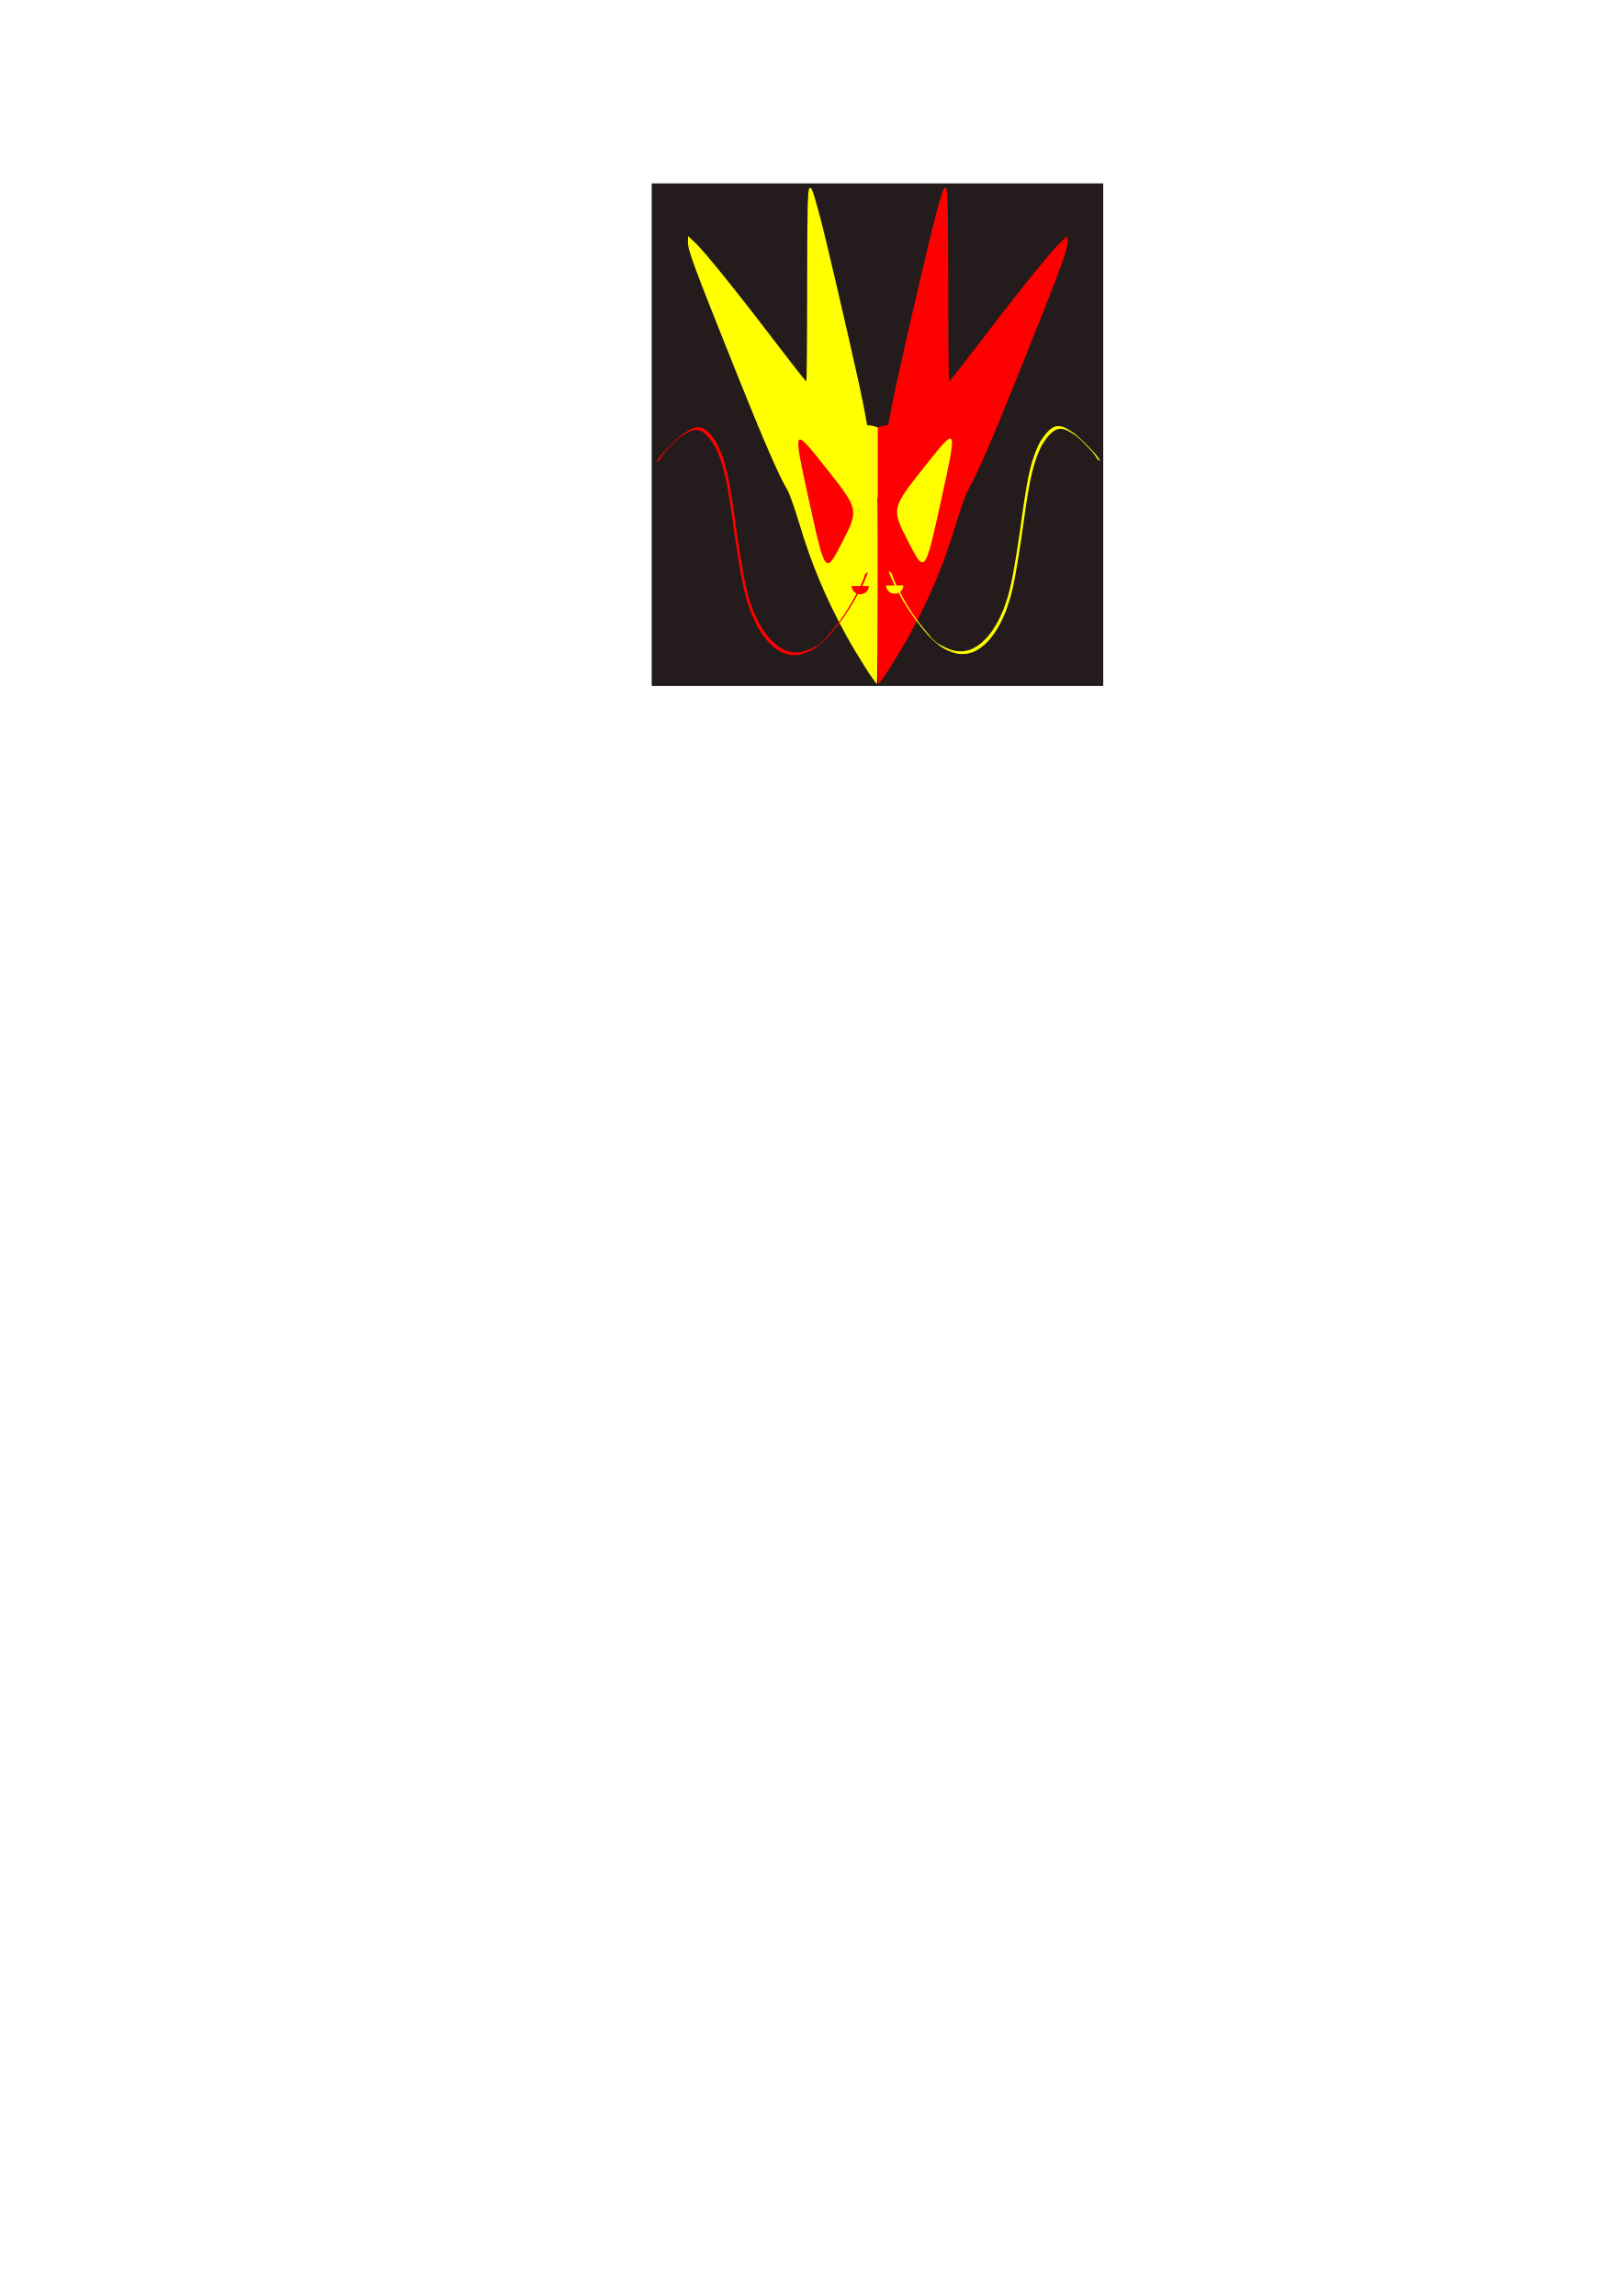
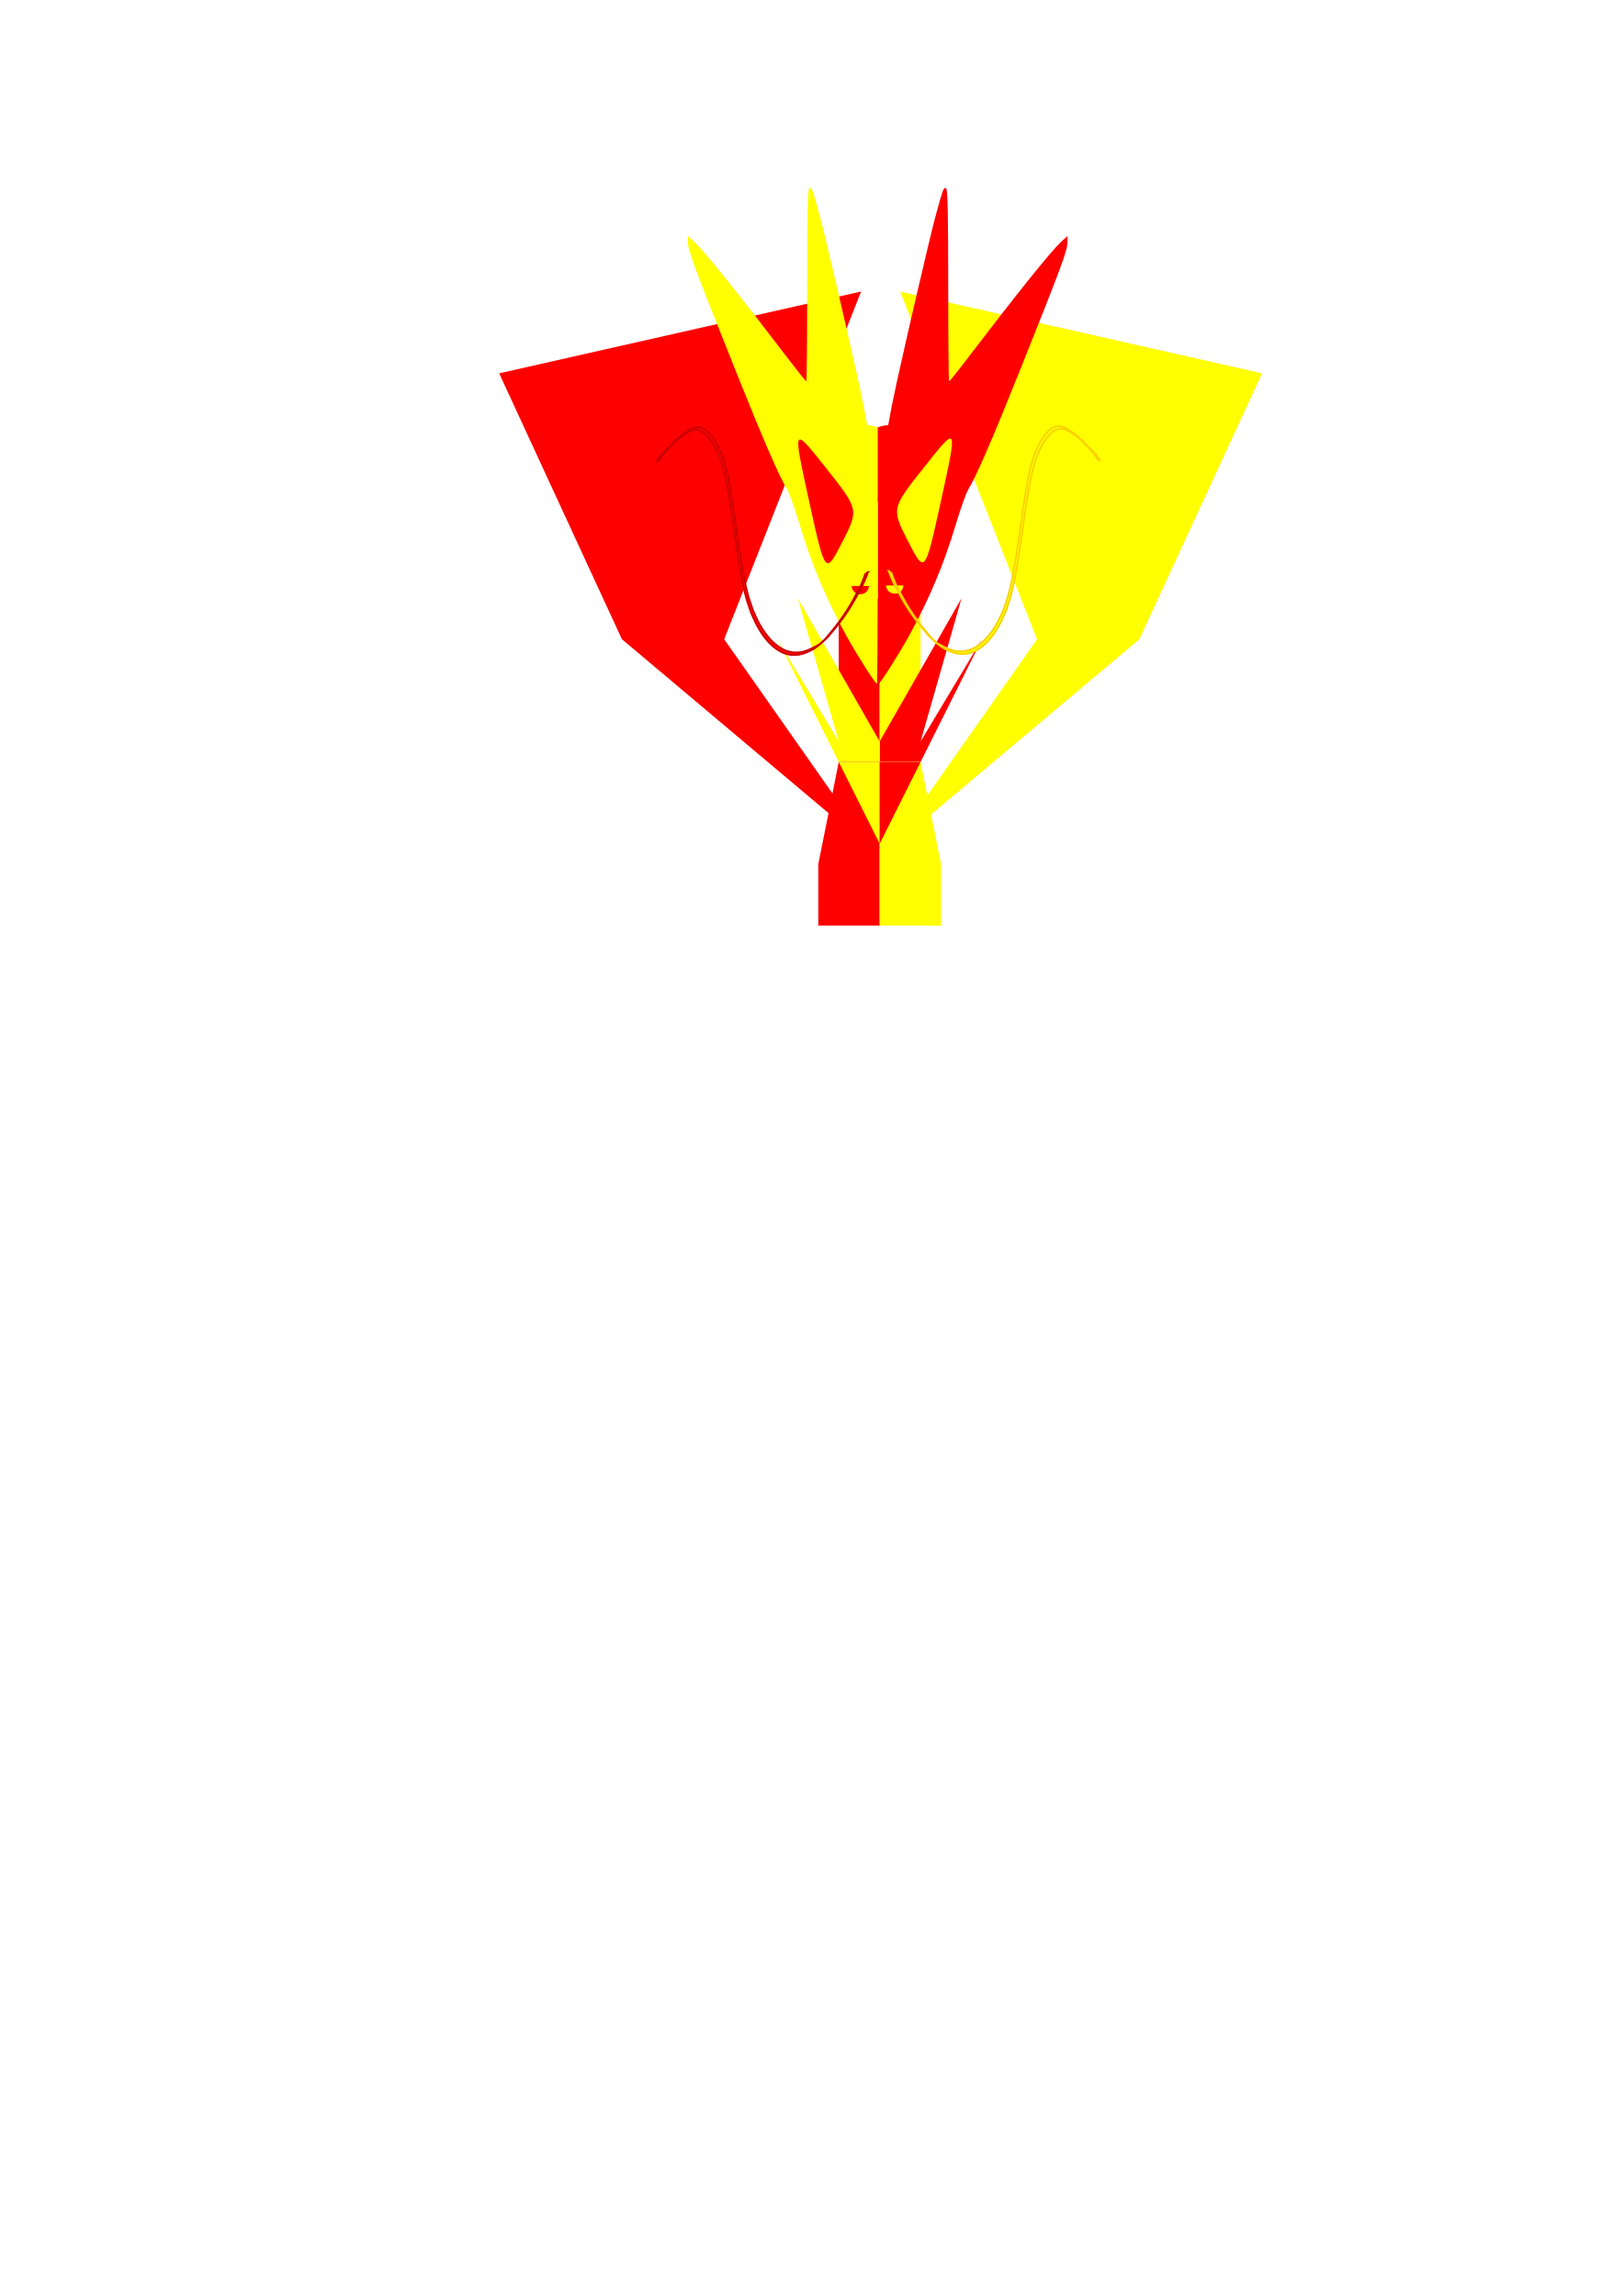
<svg xmlns="http://www.w3.org/2000/svg" width="210mm" height="297mm" viewBox="0 0 210 297" version="1.1" id="svg33">
  <defs id="defs27" />
-   <g id="layer8">
-     <rect style="fill:#241c1c;stroke-width:0.207" id="rect322" width="58.397" height="65.012" x="84.289" y="23.723" />
+   <g id="layer8" />
+   <g id="layer2">
+     <rect style="fill:#ff0000;stroke:#0000ff;stroke-width:0.165;stroke-miterlimit:4;stroke-dasharray:none;stroke-opacity:0" id="rect25" width="5.292" height="18.521" x="108.479" y="77.396" ry="3.9559818e-006" />
+     <rect style="fill:#ffff00;stroke:#0000ff;stroke-width:0.165;stroke-miterlimit:4;stroke-dasharray:none;stroke-opacity:0" id="rect25-3" width="5.292" height="18.521" x="113.771" y="77.396" ry="3.9559818e-006" />
+   </g>
+   <g id="layer3">
+     <path style="fill:#ff0000;stroke:none;stroke-width:0.265;stroke-linecap:butt;stroke-linejoin:miter;stroke-miterlimit:4;stroke-dasharray:none;stroke-opacity:1" d="M 113.771,95.917 124.354,77.396 119.062,95.917 127,82.688 l -7.938,15.875 -5.292,0 v -2.646" id="path45" />
+     <path style="fill:#ffff00;stroke:none;stroke-width:0.265;stroke-linecap:butt;stroke-linejoin:miter;stroke-miterlimit:4;stroke-dasharray:none;stroke-opacity:1" d="m 113.771,95.917 -10.583,-18.521 5.292,18.521 -7.938,-13.229 7.938,15.875 h 5.292 v -2.646" id="path45-4" />
+     <g id="layer4">
+       <path style="fill:#ff0000;stroke:none;stroke-width:0.265px;stroke-linecap:butt;stroke-linejoin:miter;stroke-opacity:1" d="m 108.479,98.562 -2.646,13.229 v 7.938 h 7.938 V 98.562 h -5.292" id="path4557" />
+       <path style="fill:#ffff00;stroke:none;stroke-width:0.265px;stroke-linecap:butt;stroke-linejoin:miter;stroke-opacity:1" d="m 119.062,98.562 2.646,13.229 v 7.938 h -7.938 V 98.562 h 5.292" id="path4557-8" />
+     </g>
+     <g id="layer5">
+       <path style="fill:none;stroke:#000000;stroke-width:0.265px;stroke-linecap:butt;stroke-linejoin:miter;stroke-opacity:1" d="M 119.062,98.562 Z" id="path4575" />
+       <path style="fill:#ffff00;stroke:none;stroke-width:0.265px;stroke-linecap:butt;stroke-linejoin:miter;stroke-opacity:1" d="M 119.266,103.854 134.123,82.688 116.417,37.708 163.228,48.292 147.353,82.688 119.062,106.5 Z" id="path4577" />
+       <path style="fill:#ff0000;stroke:none;stroke-width:0.265px;stroke-linecap:butt;stroke-linejoin:miter;stroke-opacity:1" d="M 108.52,103.854 93.662,82.688 111.369,37.708 64.558,48.292 80.433,82.688 108.723,106.5 Z" id="path4577-5" />
+     </g>
+     <path style="fill:#ffff00;stroke:none;stroke-width:0.265px;stroke-linecap:butt;stroke-linejoin:miter;stroke-opacity:1" d="m 108.479,98.562 5.292,10.583 V 98.562 Z" id="path4598" />
+     <path style="fill:#ff0000;stroke:none;stroke-width:0.265px;stroke-linecap:butt;stroke-linejoin:miter;stroke-opacity:1" d="m 119.062,98.562 -5.292,10.583 V 98.562 Z" id="path4598-1" />
  </g>
  <g id="layer6">
    <path style="fill:#ff0000;stroke-width:0.206" d="m 113.516,74.518 c 0.005,-13.542 0.018,-13.951 0.446,-14.41 0.313,-0.336 0.442,-0.773 0.447,-1.512 0.007,-1.249 0.616,-4.794 1.575,-9.166 1.332,-6.078 4.321,-18.902 4.956,-21.261 0.996,-3.702 1.127,-4.05 1.432,-3.794 0.198,0.166 0.265,3.356 0.265,12.592 0,6.803 0.051,12.367 0.113,12.365 0.062,-0.002 0.971,-1.129 2.02,-2.504 6.722,-8.811 11.103,-14.275 12.428,-15.504 l 0.855,-0.792 0.01,0.688 c 0.015,1.152 -0.578,2.759 -6.318,17.099 -3.457,8.636 -5.491,13.318 -6.521,15.012 -0.275,0.452 -0.985,2.442 -1.579,4.422 -1.563,5.216 -3.364,9.524 -5.992,14.336 -1.346,2.465 -3.822,6.368 -4.04,6.368 -0.055,0 -0.098,-6.272 -0.095,-13.938 z" id="path165" />
    <path style="fill:#ff0000;stroke-width:0.289" id="path198" d="m -55.001,-114.931 a 4.819,4.056 0 0 1 -4.809,4.056 4.819,4.056 0 0 1 -4.829,-4.039 l 4.819,-0.017 z" transform="matrix(0,-1,-1,0,0,0)" />
    <path style="fill:#ffff00;stroke-width:0.206" d="m 113.516,74.518 c -0.005,-13.542 -0.018,-13.951 -0.446,-14.41 -0.313,-0.336 -0.442,-0.773 -0.447,-1.512 -0.007,-1.249 -0.616,-4.794 -1.575,-9.166 -1.332,-6.078 -4.321,-18.902 -4.956,-21.261 -0.996,-3.702 -1.127,-4.05 -1.432,-3.794 -0.198,0.166 -0.265,3.356 -0.265,12.592 0,6.803 -0.051,12.367 -0.113,12.365 -0.062,-0.002 -0.971,-1.129 -2.02,-2.504 C 95.541,38.016 91.161,32.552 89.835,31.323 l -0.855,-0.792 -0.009,0.688 c -0.015,1.152 0.578,2.759 6.318,17.099 3.457,8.636 5.491,13.318 6.521,15.012 0.275,0.452 0.985,2.442 1.579,4.422 1.563,5.216 3.364,9.524 5.992,14.336 1.346,2.465 3.822,6.368 4.04,6.368 0.055,0 0.098,-6.272 0.095,-13.938 z" id="path165-1" />
    <path style="fill:#ffff00;stroke-width:0.289" id="path198-2" d="m -55.001,112.102 a 4.819,4.056 0 0 1 -4.809,4.056 4.819,4.056 0 0 1 -4.829,-4.039 l 4.819,-0.017 z" transform="rotate(-90)" />
    <path style="fill:#ff0000;stroke-width:0.289" id="path245" d="m 120.534,53.232 c -0.06,0.135 -0.17,0.249 -0.263,0.369 -0.092,0.115 -0.192,0.225 -0.303,0.328 -0.154,0.13 -0.262,0.29 -0.416,0.42 0,0 -0.762,0.26 -0.762,0.26 v 0 c 0.031,-0.019 0.065,-0.036 0.092,-0.058 0.126,-0.105 0.193,-0.254 0.328,-0.354 0.11,-0.1 0.206,-0.206 0.303,-0.315 0.087,-0.117 0.198,-0.224 0.265,-0.35 0,0 0.757,-0.298 0.757,-0.298 z" />
    <rect style="fill:#ff0000;stroke-width:0.904" id="rect251" width="2.76" height="9.733" x="113.522" y="55.284" />
  </g>
  <g id="layer7">
    <path style="fill:#ff0000;stroke-width:0.265" id="path228" d="m 43.845,46.024 c -5.237,9.165 -5.237,9.165 -10.556,0.047 -5.319,-9.118 -5.319,-9.118 5.237,-9.165 10.556,-0.047 10.556,-0.047 5.319,9.118 z" transform="matrix(0.4063864,0.5162105,-0.00504061,0.757393,91.32933,12.6594)" />
    <path style="fill:#ffff00;stroke-width:0.265" id="path228-0" d="m 43.845,46.024 c -5.237,9.165 -5.237,9.165 -10.556,0.047 -5.319,-9.118 -5.319,-9.118 5.237,-9.165 10.556,-0.047 10.556,-0.047 5.319,9.118 z" transform="matrix(-0.4063865,0.5162105,0.00504061,0.757393,135.0351,12.5374)" />
    <path style="fill:#ff0000;stroke-width:0.289" id="path269" d="m 112.378,75.799 a 1.115,1.069 0 0 1 -1.113,1.069 1.115,1.069 0 0 1 -1.118,-1.065 l 1.115,-0.004 z" />
    <path style="fill:#ffff00;stroke-width:0.289" id="path269-1" d="m 116.834,75.727 a 1.115,1.069 0 0 1 -1.113,1.069 1.115,1.069 0 0 1 -1.118,-1.065 l 1.115,-0.004 z" />
-     <path style="fill:#ff0000;stroke-width:0.209" id="path290" d="m 112.254,73.989 c -0.096,0.373 -0.248,0.705 -0.388,1.037 -0.091,0.216 -0.177,0.439 -0.277,0.645 -0.266,0.546 -0.565,1.048 -0.848,1.573 -1.067,1.974 -2.336,3.621 -3.647,5.153 -0.666,0.629 -1.001,0.985 -1.755,1.497 -0.379,0.257 -1.12,0.573 -1.526,0.688 -0.704,0.2 -0.841,0.146 -1.558,0.141 -0.277,-0.07 -0.558,-0.105 -0.831,-0.211 -1.414,-0.548 -2.597,-1.869 -3.541,-3.625 -0.279,-0.519 -0.511,-1.099 -0.766,-1.649 -0.213,-0.655 -0.454,-1.288 -0.639,-1.964 -0.401,-1.459 -0.656,-2.997 -0.911,-4.531 -0.393,-2.362 -0.719,-4.75 -1.056,-7.133 -0.389,-2.453 -0.771,-4.975 -1.688,-7.083 -0.455,-1.044 -0.569,-1.108 -1.142,-1.904 -0.549,-0.61 -1.046,-1.054 -1.735,-1.012 -0.711,0.043 -1.355,0.528 -1.994,0.972 -0.204,0.176 -0.411,0.344 -0.612,0.529 -0.084,0.077 -0.16,0.171 -0.241,0.255 -0.164,0.171 -0.33,0.339 -0.495,0.51 -0.043,0.044 -0.666,0.69 -0.744,0.783 -0.088,0.104 -0.169,0.223 -0.253,0.334 -0.258,0.386 -0.14,0.195 -0.356,0.569 0,0 -0.37,0.249 -0.37,0.249 v 0 c 0.218,-0.383 0.099,-0.188 0.36,-0.581 0.085,-0.115 0.166,-0.238 0.256,-0.344 0.075,-0.088 0.718,-0.752 0.756,-0.791 0.648,-0.669 1.299,-1.333 1.991,-1.882 0.644,-0.442 1.294,-0.922 2.01,-0.954 0.695,-0.031 1.19,0.428 1.739,1.052 0.575,0.815 0.68,0.869 1.134,1.932 0.911,2.132 1.283,4.65 1.669,7.12 0.331,2.386 0.655,4.773 1.052,7.134 0.256,1.523 0.515,3.068 0.916,4.515 0.186,0.672 0.428,1.301 0.642,1.951 0.255,0.546 0.487,1.124 0.766,1.639 0.939,1.731 2.148,3.048 3.55,3.573 0.273,0.102 0.554,0.134 0.83,0.201 0.264,-2.65e-4 0.528,0.025 0.791,-0.001 0.794,-0.078 1.536,-0.432 2.282,-0.847 0.14,-0.078 0.285,-0.142 0.418,-0.249 0.246,-0.2 0.477,-0.446 0.715,-0.67 1.31,-1.525 2.579,-3.164 3.642,-5.135 0.148,-0.277 0.297,-0.555 0.445,-0.832 0.13,-0.243 0.269,-0.474 0.392,-0.726 0.099,-0.203 0.181,-0.425 0.271,-0.639 0.135,-0.323 0.278,-0.648 0.375,-1.006 0,0 0.372,-0.283 0.372,-0.283 z" />
-     <path style="fill:#ffff00;stroke-width:0.209" id="path290-6" d="m 114.942,73.85 c 0.096,0.373 0.248,0.705 0.388,1.037 0.091,0.216 0.177,0.439 0.277,0.645 0.266,0.546 0.565,1.048 0.848,1.573 1.067,1.974 2.336,3.621 3.647,5.153 0.666,0.629 1.001,0.985 1.755,1.497 0.379,0.257 1.12,0.573 1.526,0.688 0.704,0.2 0.841,0.146 1.558,0.141 0.277,-0.07 0.558,-0.105 0.831,-0.211 1.414,-0.548 2.597,-1.869 3.541,-3.625 0.279,-0.519 0.511,-1.099 0.766,-1.649 0.213,-0.655 0.454,-1.288 0.639,-1.964 0.401,-1.459 0.656,-2.997 0.911,-4.531 0.393,-2.362 0.719,-4.75 1.056,-7.133 0.389,-2.453 0.771,-4.975 1.688,-7.083 0.455,-1.044 0.569,-1.108 1.142,-1.904 0.549,-0.61 1.046,-1.054 1.735,-1.012 0.711,0.043 1.355,0.528 1.994,0.972 0.204,0.176 0.411,0.344 0.612,0.529 0.084,0.077 0.16,0.171 0.241,0.255 0.164,0.171 0.33,0.339 0.495,0.51 0.043,0.044 0.666,0.69 0.744,0.783 0.088,0.104 0.169,0.223 0.253,0.334 0.258,0.386 0.14,0.195 0.356,0.569 0,0 0.37,0.249 0.37,0.249 v 0 c -0.218,-0.383 -0.099,-0.188 -0.36,-0.581 -0.085,-0.115 -0.166,-0.238 -0.256,-0.344 -0.075,-0.088 -0.718,-0.752 -0.756,-0.791 -0.648,-0.669 -1.3,-1.333 -1.991,-1.882 -0.644,-0.442 -1.294,-0.922 -2.01,-0.954 -0.695,-0.031 -1.19,0.428 -1.739,1.052 -0.575,0.815 -0.68,0.869 -1.134,1.932 -0.911,2.132 -1.283,4.65 -1.669,7.12 -0.331,2.386 -0.655,4.773 -1.052,7.134 -0.256,1.523 -0.515,3.068 -0.916,4.515 -0.186,0.672 -0.428,1.301 -0.642,1.951 -0.255,0.546 -0.487,1.124 -0.766,1.639 -0.939,1.731 -2.148,3.048 -3.55,3.573 -0.273,0.102 -0.554,0.134 -0.83,0.201 -0.264,-2.65e-4 -0.528,0.025 -0.791,-0.001 -0.794,-0.078 -1.536,-0.432 -2.282,-0.847 -0.14,-0.078 -0.285,-0.142 -0.418,-0.249 -0.246,-0.2 -0.477,-0.446 -0.715,-0.67 -1.31,-1.525 -2.579,-3.164 -3.642,-5.135 -0.148,-0.277 -0.297,-0.555 -0.445,-0.832 -0.13,-0.243 -0.269,-0.474 -0.392,-0.726 -0.099,-0.203 -0.181,-0.425 -0.271,-0.639 -0.135,-0.323 -0.278,-0.648 -0.375,-1.006 0,0 -0.372,-0.283 -0.372,-0.283 z" />
+     <path style="fill:#ff0000;stroke-width:0.209;stroke:#c90000;stroke-opacity:1" id="path290" d="m 112.254,73.989 c -0.096,0.373 -0.248,0.705 -0.388,1.037 -0.091,0.216 -0.177,0.439 -0.277,0.645 -0.266,0.546 -0.565,1.048 -0.848,1.573 -1.067,1.974 -2.336,3.621 -3.647,5.153 -0.666,0.629 -1.001,0.985 -1.755,1.497 -0.379,0.257 -1.12,0.573 -1.526,0.688 -0.704,0.2 -0.841,0.146 -1.558,0.141 -0.277,-0.07 -0.558,-0.105 -0.831,-0.211 -1.414,-0.548 -2.597,-1.869 -3.541,-3.625 -0.279,-0.519 -0.511,-1.099 -0.766,-1.649 -0.213,-0.655 -0.454,-1.288 -0.639,-1.964 -0.401,-1.459 -0.656,-2.997 -0.911,-4.531 -0.393,-2.362 -0.719,-4.75 -1.056,-7.133 -0.389,-2.453 -0.771,-4.975 -1.688,-7.083 -0.455,-1.044 -0.569,-1.108 -1.142,-1.904 -0.549,-0.61 -1.046,-1.054 -1.735,-1.012 -0.711,0.043 -1.355,0.528 -1.994,0.972 -0.204,0.176 -0.411,0.344 -0.612,0.529 -0.084,0.077 -0.16,0.171 -0.241,0.255 -0.164,0.171 -0.33,0.339 -0.495,0.51 -0.043,0.044 -0.666,0.69 -0.744,0.783 -0.088,0.104 -0.169,0.223 -0.253,0.334 -0.258,0.386 -0.14,0.195 -0.356,0.569 0,0 -0.37,0.249 -0.37,0.249 v 0 c 0.218,-0.383 0.099,-0.188 0.36,-0.581 0.085,-0.115 0.166,-0.238 0.256,-0.344 0.075,-0.088 0.718,-0.752 0.756,-0.791 0.648,-0.669 1.299,-1.333 1.991,-1.882 0.644,-0.442 1.294,-0.922 2.01,-0.954 0.695,-0.031 1.19,0.428 1.739,1.052 0.575,0.815 0.68,0.869 1.134,1.932 0.911,2.132 1.283,4.65 1.669,7.12 0.331,2.386 0.655,4.773 1.052,7.134 0.256,1.523 0.515,3.068 0.916,4.515 0.186,0.672 0.428,1.301 0.642,1.951 0.255,0.546 0.487,1.124 0.766,1.639 0.939,1.731 2.148,3.048 3.55,3.573 0.273,0.102 0.554,0.134 0.83,0.201 0.264,-2.65e-4 0.528,0.025 0.791,-0.001 0.794,-0.078 1.536,-0.432 2.282,-0.847 0.14,-0.078 0.285,-0.142 0.418,-0.249 0.246,-0.2 0.477,-0.446 0.715,-0.67 1.31,-1.525 2.579,-3.164 3.642,-5.135 0.148,-0.277 0.297,-0.555 0.445,-0.832 0.13,-0.243 0.269,-0.474 0.392,-0.726 0.099,-0.203 0.181,-0.425 0.271,-0.639 0.135,-0.323 0.278,-0.648 0.375,-1.006 0,0 0.372,-0.283 0.372,-0.283 z" />
+     <path style="fill:#ffff00;stroke-width:0.209;stroke:#f9d000;stroke-opacity:1" id="path290-6" d="m 114.942,73.85 c 0.096,0.373 0.248,0.705 0.388,1.037 0.091,0.216 0.177,0.439 0.277,0.645 0.266,0.546 0.565,1.048 0.848,1.573 1.067,1.974 2.336,3.621 3.647,5.153 0.666,0.629 1.001,0.985 1.755,1.497 0.379,0.257 1.12,0.573 1.526,0.688 0.704,0.2 0.841,0.146 1.558,0.141 0.277,-0.07 0.558,-0.105 0.831,-0.211 1.414,-0.548 2.597,-1.869 3.541,-3.625 0.279,-0.519 0.511,-1.099 0.766,-1.649 0.213,-0.655 0.454,-1.288 0.639,-1.964 0.401,-1.459 0.656,-2.997 0.911,-4.531 0.393,-2.362 0.719,-4.75 1.056,-7.133 0.389,-2.453 0.771,-4.975 1.688,-7.083 0.455,-1.044 0.569,-1.108 1.142,-1.904 0.549,-0.61 1.046,-1.054 1.735,-1.012 0.711,0.043 1.355,0.528 1.994,0.972 0.204,0.176 0.411,0.344 0.612,0.529 0.084,0.077 0.16,0.171 0.241,0.255 0.164,0.171 0.33,0.339 0.495,0.51 0.043,0.044 0.666,0.69 0.744,0.783 0.088,0.104 0.169,0.223 0.253,0.334 0.258,0.386 0.14,0.195 0.356,0.569 0,0 0.37,0.249 0.37,0.249 v 0 c -0.218,-0.383 -0.099,-0.188 -0.36,-0.581 -0.085,-0.115 -0.166,-0.238 -0.256,-0.344 -0.075,-0.088 -0.718,-0.752 -0.756,-0.791 -0.648,-0.669 -1.3,-1.333 -1.991,-1.882 -0.644,-0.442 -1.294,-0.922 -2.01,-0.954 -0.695,-0.031 -1.19,0.428 -1.739,1.052 -0.575,0.815 -0.68,0.869 -1.134,1.932 -0.911,2.132 -1.283,4.65 -1.669,7.12 -0.331,2.386 -0.655,4.773 -1.052,7.134 -0.256,1.523 -0.515,3.068 -0.916,4.515 -0.186,0.672 -0.428,1.301 -0.642,1.951 -0.255,0.546 -0.487,1.124 -0.766,1.639 -0.939,1.731 -2.148,3.048 -3.55,3.573 -0.273,0.102 -0.554,0.134 -0.83,0.201 -0.264,-2.65e-4 -0.528,0.025 -0.791,-0.001 -0.794,-0.078 -1.536,-0.432 -2.282,-0.847 -0.14,-0.078 -0.285,-0.142 -0.418,-0.249 -0.246,-0.2 -0.477,-0.446 -0.715,-0.67 -1.31,-1.525 -2.579,-3.164 -3.642,-5.135 -0.148,-0.277 -0.297,-0.555 -0.445,-0.832 -0.13,-0.243 -0.269,-0.474 -0.392,-0.726 -0.099,-0.203 -0.181,-0.425 -0.271,-0.639 -0.135,-0.323 -0.278,-0.648 -0.375,-1.006 0,0 -0.372,-0.283 -0.372,-0.283 z" />
  </g>
  <g id="layer1" />
</svg>
